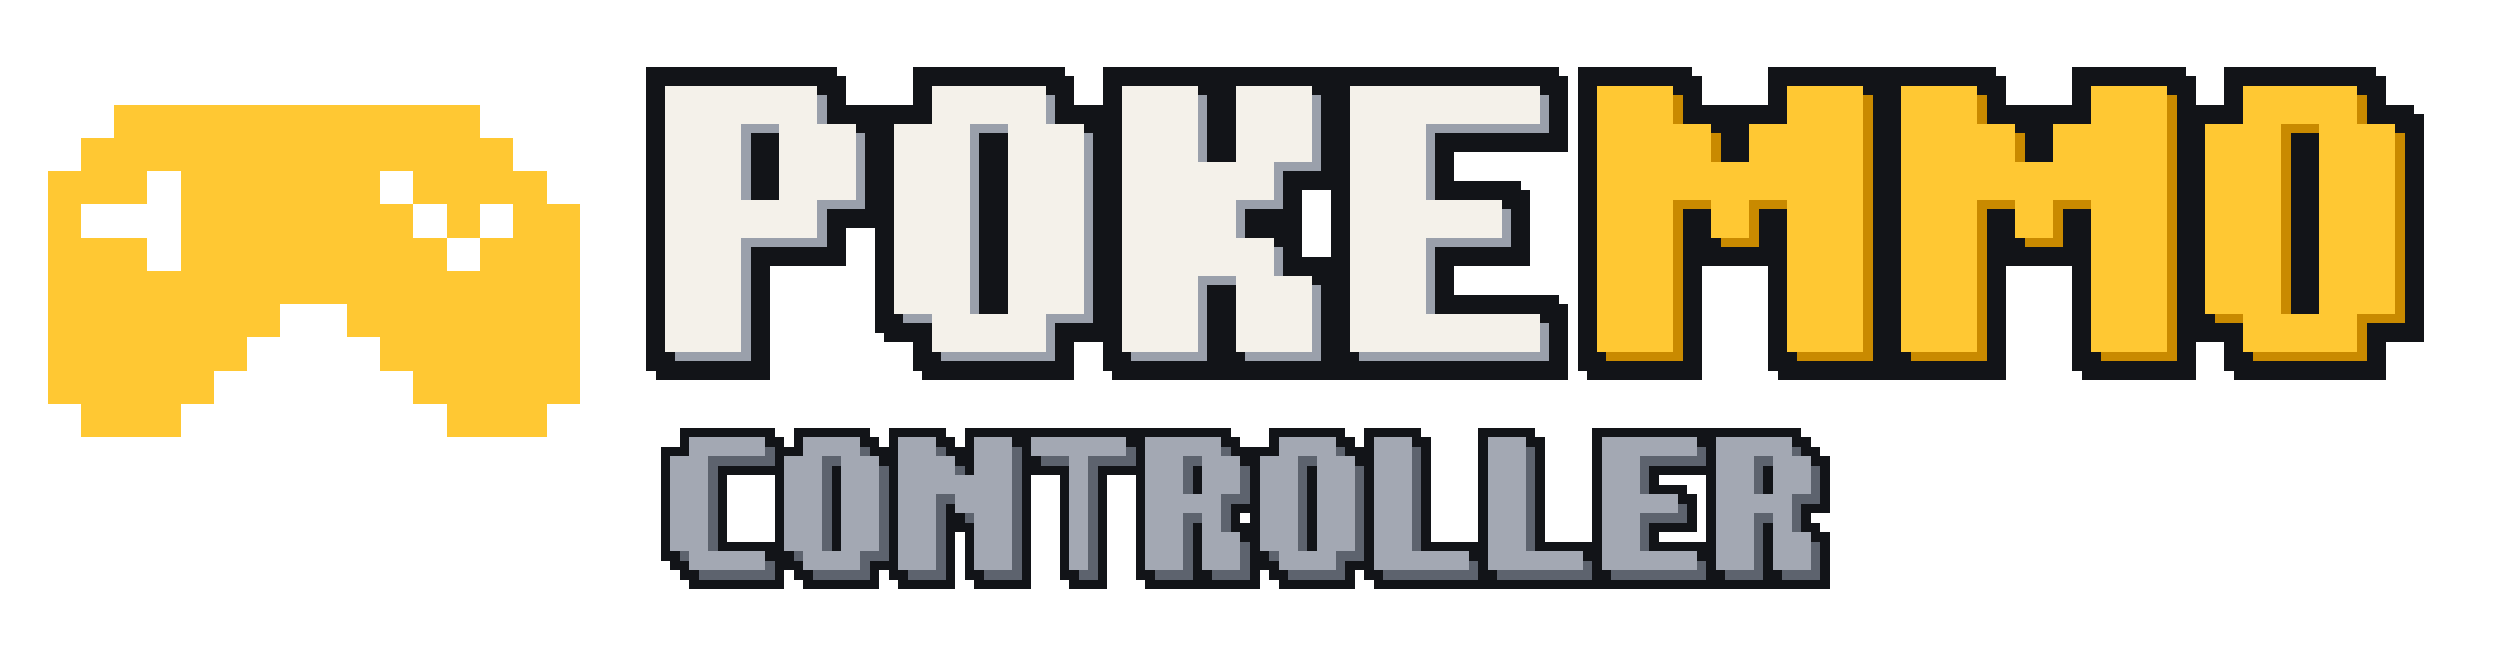
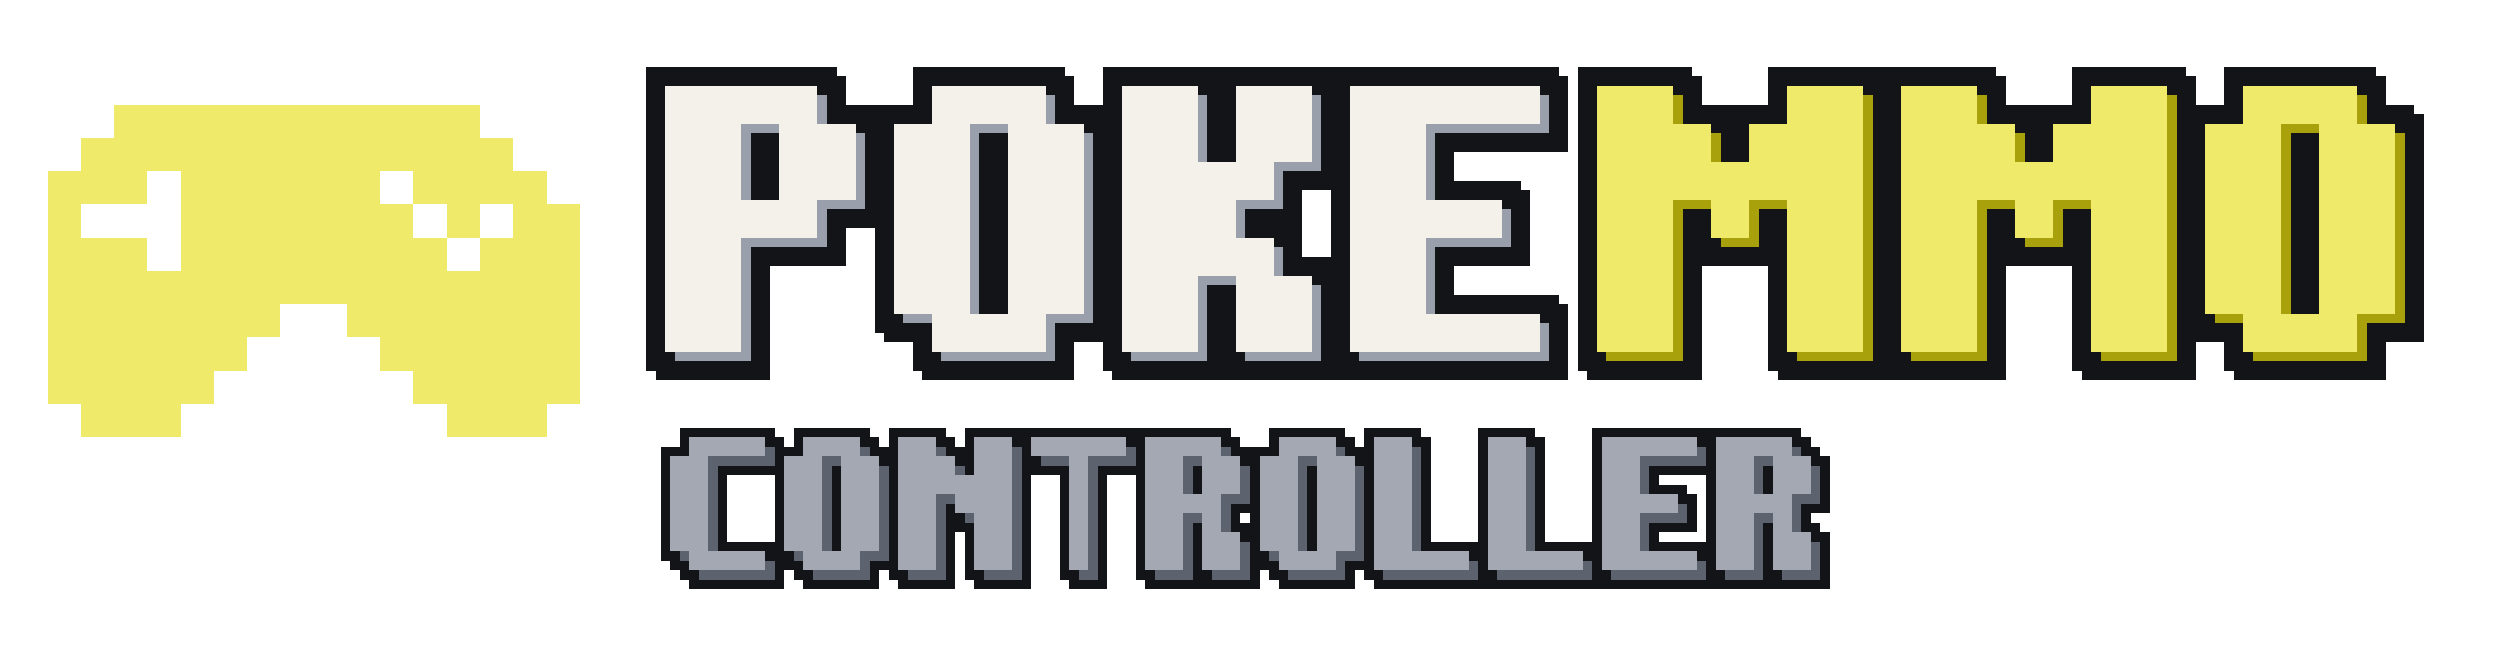
<svg xmlns="http://www.w3.org/2000/svg" viewBox="0 0 526 136" shape-rendering="crispEdges">
-   <path d="M24 22h7v7h-7zM31 22h7v7h-7zM38 22h7v7h-7zM45 22h7v7h-7zM52 22h7v7h-7zM59 22h7v7h-7zM66 22h7v7h-7zM73 22h7v7h-7zM80 22h7v7h-7zM87 22h7v7h-7zM94 22h7v7h-7zM17 29h7v7h-7zM24 29h7v7h-7zM31 29h7v7h-7zM38 29h7v7h-7zM45 29h7v7h-7zM52 29h7v7h-7zM59 29h7v7h-7zM66 29h7v7h-7zM73 29h7v7h-7zM80 29h7v7h-7zM87 29h7v7h-7zM94 29h7v7h-7zM101 29h7v7h-7zM10 36h7v7h-7zM17 36h7v7h-7zM24 36h7v7h-7zM38 36h7v7h-7zM45 36h7v7h-7zM52 36h7v7h-7zM59 36h7v7h-7zM66 36h7v7h-7zM73 36h7v7h-7zM87 36h7v7h-7zM94 36h7v7h-7zM101 36h7v7h-7zM108 36h7v7h-7zM10 43h7v7h-7zM38 43h7v7h-7zM45 43h7v7h-7zM52 43h7v7h-7zM59 43h7v7h-7zM66 43h7v7h-7zM73 43h7v7h-7zM80 43h7v7h-7zM94 43h7v7h-7zM108 43h7v7h-7zM115 43h7v7h-7zM10 50h7v7h-7zM17 50h7v7h-7zM24 50h7v7h-7zM38 50h7v7h-7zM45 50h7v7h-7zM52 50h7v7h-7zM59 50h7v7h-7zM66 50h7v7h-7zM73 50h7v7h-7zM80 50h7v7h-7zM87 50h7v7h-7zM101 50h7v7h-7zM108 50h7v7h-7zM115 50h7v7h-7zM10 57h7v7h-7zM17 57h7v7h-7zM24 57h7v7h-7zM31 57h7v7h-7zM38 57h7v7h-7zM45 57h7v7h-7zM52 57h7v7h-7zM59 57h7v7h-7zM66 57h7v7h-7zM73 57h7v7h-7zM80 57h7v7h-7zM87 57h7v7h-7zM94 57h7v7h-7zM101 57h7v7h-7zM108 57h7v7h-7zM115 57h7v7h-7zM10 64h7v7h-7zM17 64h7v7h-7zM24 64h7v7h-7zM31 64h7v7h-7zM38 64h7v7h-7zM45 64h7v7h-7zM52 64h7v7h-7zM73 64h7v7h-7zM80 64h7v7h-7zM87 64h7v7h-7zM94 64h7v7h-7zM101 64h7v7h-7zM108 64h7v7h-7zM115 64h7v7h-7zM10 71h7v7h-7zM17 71h7v7h-7zM24 71h7v7h-7zM31 71h7v7h-7zM38 71h7v7h-7zM45 71h7v7h-7zM80 71h7v7h-7zM87 71h7v7h-7zM94 71h7v7h-7zM101 71h7v7h-7zM108 71h7v7h-7zM115 71h7v7h-7zM10 78h7v7h-7zM17 78h7v7h-7zM24 78h7v7h-7zM31 78h7v7h-7zM38 78h7v7h-7zM87 78h7v7h-7zM94 78h7v7h-7zM101 78h7v7h-7zM108 78h7v7h-7zM115 78h7v7h-7zM17 85h7v7h-7zM24 85h7v7h-7zM31 85h7v7h-7zM94 85h7v7h-7zM101 85h7v7h-7zM108 85h7v7h-7z" fill="#ffc833" />
+   <path d="M24 22h7v7h-7zM31 22h7v7h-7zM38 22h7v7h-7zM45 22h7v7h-7zM52 22h7v7h-7zM59 22h7v7h-7zM66 22h7v7h-7zM73 22h7v7h-7zM80 22h7v7h-7zM87 22h7v7h-7zM94 22h7v7h-7zM17 29h7v7h-7zM24 29h7v7h-7zM31 29h7v7h-7zM38 29h7v7h-7zM45 29h7v7h-7zM52 29h7v7h-7zM59 29h7v7h-7zM66 29h7v7h-7zM73 29h7v7h-7zM80 29h7v7h-7zM87 29h7v7h-7zM94 29h7v7h-7zM101 29h7v7h-7zM10 36h7v7h-7zM17 36h7v7h-7zM24 36h7v7h-7zM38 36h7v7h-7zM45 36h7v7h-7zM52 36h7v7h-7zM59 36h7v7h-7zM66 36h7v7h-7zM73 36h7v7h-7zM87 36h7v7h-7zM94 36h7v7h-7zM101 36h7v7h-7zM108 36h7v7h-7zM10 43h7v7h-7zM38 43h7v7h-7zM45 43h7v7h-7zM52 43h7v7h-7zM59 43h7v7h-7zM66 43h7v7h-7zM73 43h7v7h-7zM80 43h7v7h-7zM94 43h7v7h-7zM108 43h7v7h-7zM115 43h7v7h-7zM10 50h7v7h-7zM17 50h7v7h-7zM24 50h7v7h-7zM38 50h7v7h-7zM45 50h7v7h-7zM52 50h7v7h-7zM59 50h7v7h-7zM66 50h7v7h-7zM73 50h7v7h-7zM80 50h7v7h-7zM87 50h7v7h-7zM101 50h7v7h-7zM108 50h7v7h-7zM115 50h7v7h-7zM10 57h7v7h-7zM17 57h7v7h-7zM24 57h7v7h-7zM31 57h7v7h-7zM38 57h7v7h-7zM45 57h7v7h-7zM52 57h7v7h-7zM59 57h7v7h-7zM66 57h7v7h-7zM73 57h7v7h-7zM80 57h7v7h-7zM87 57h7v7h-7zM94 57h7v7h-7zM101 57h7v7h-7zM108 57h7v7h-7zM115 57h7v7h-7zM10 64h7v7h-7zM17 64h7v7h-7zM24 64h7v7h-7zM31 64h7v7h-7zM38 64h7v7h-7zM45 64h7v7h-7zM52 64h7v7h-7zM73 64h7v7h-7zM80 64h7v7h-7zM87 64h7v7h-7zM94 64h7v7h-7zM101 64h7v7h-7zM108 64h7v7h-7zM115 64h7v7h-7zM10 71h7v7h-7zM17 71h7v7h-7zM24 71h7v7h-7zM31 71h7v7h-7zM38 71h7v7h-7zM45 71h7v7h-7zM80 71h7v7h-7zM87 71h7v7h-7zM94 71h7v7h-7zM101 71h7v7h-7zM108 71h7v7h-7zM115 71h7v7h-7zM10 78h7v7h-7zM17 78h7v7h-7zM24 78h7v7h-7zM31 78h7v7h-7zM38 78h7v7h-7zM87 78h7v7h-7zM94 78h7v7h-7zM101 78h7v7h-7zM108 78h7v7h-7zM115 78h7v7h-7zM17 85h7v7h-7zM24 85h7v7h-7zM31 85h7v7h-7zM94 85h7v7h-7zM101 85h7v7h-7zM108 85h7v7h-7z" fill="#f0ea6b" />
  <path d="M140 18h8v8h-8zM148 18h8v8h-8zM156 18h8v8h-8zM164 18h8v8h-8zM140 26h8v8h-8zM148 26h8v8h-8zM164 26h8v8h-8zM172 26h8v8h-8zM140 34h8v8h-8zM148 34h8v8h-8zM164 34h8v8h-8zM172 34h8v8h-8zM140 42h8v8h-8zM148 42h8v8h-8zM156 42h8v8h-8zM164 42h8v8h-8zM140 50h8v8h-8zM148 50h8v8h-8zM140 58h8v8h-8zM148 58h8v8h-8zM140 66h8v8h-8zM148 66h8v8h-8zM196 18h8v8h-8zM204 18h8v8h-8zM212 18h8v8h-8zM188 26h8v8h-8zM196 26h8v8h-8zM212 26h8v8h-8zM220 26h8v8h-8zM188 34h8v8h-8zM196 34h8v8h-8zM212 34h8v8h-8zM220 34h8v8h-8zM188 42h8v8h-8zM196 42h8v8h-8zM212 42h8v8h-8zM220 42h8v8h-8zM188 50h8v8h-8zM196 50h8v8h-8zM212 50h8v8h-8zM220 50h8v8h-8zM188 58h8v8h-8zM196 58h8v8h-8zM212 58h8v8h-8zM220 58h8v8h-8zM196 66h8v8h-8zM204 66h8v8h-8zM212 66h8v8h-8zM236 18h8v8h-8zM244 18h8v8h-8zM260 18h8v8h-8zM268 18h8v8h-8zM236 26h8v8h-8zM244 26h8v8h-8zM260 26h8v8h-8zM268 26h8v8h-8zM236 34h8v8h-8zM244 34h8v8h-8zM252 34h8v8h-8zM260 34h8v8h-8zM236 42h8v8h-8zM244 42h8v8h-8zM252 42h8v8h-8zM236 50h8v8h-8zM244 50h8v8h-8zM252 50h8v8h-8zM260 50h8v8h-8zM236 58h8v8h-8zM244 58h8v8h-8zM260 58h8v8h-8zM268 58h8v8h-8zM236 66h8v8h-8zM244 66h8v8h-8zM260 66h8v8h-8zM268 66h8v8h-8zM284 18h8v8h-8zM292 18h8v8h-8zM300 18h8v8h-8zM308 18h8v8h-8zM316 18h8v8h-8zM284 26h8v8h-8zM292 26h8v8h-8zM284 34h8v8h-8zM292 34h8v8h-8zM284 42h8v8h-8zM292 42h8v8h-8zM300 42h8v8h-8zM308 42h8v8h-8zM284 50h8v8h-8zM292 50h8v8h-8zM284 58h8v8h-8zM292 58h8v8h-8zM284 66h8v8h-8zM292 66h8v8h-8zM300 66h8v8h-8zM308 66h8v8h-8zM316 66h8v8h-8zM142 20h8v8h-8zM150 20h8v8h-8zM158 20h8v8h-8zM166 20h8v8h-8zM142 28h8v8h-8zM150 28h8v8h-8zM166 28h8v8h-8zM174 28h8v8h-8zM142 36h8v8h-8zM150 36h8v8h-8zM166 36h8v8h-8zM174 36h8v8h-8zM142 44h8v8h-8zM150 44h8v8h-8zM158 44h8v8h-8zM166 44h8v8h-8zM142 52h8v8h-8zM150 52h8v8h-8zM142 60h8v8h-8zM150 60h8v8h-8zM142 68h8v8h-8zM150 68h8v8h-8zM198 20h8v8h-8zM206 20h8v8h-8zM214 20h8v8h-8zM190 28h8v8h-8zM198 28h8v8h-8zM214 28h8v8h-8zM222 28h8v8h-8zM190 36h8v8h-8zM198 36h8v8h-8zM214 36h8v8h-8zM222 36h8v8h-8zM190 44h8v8h-8zM198 44h8v8h-8zM214 44h8v8h-8zM222 44h8v8h-8zM190 52h8v8h-8zM198 52h8v8h-8zM214 52h8v8h-8zM222 52h8v8h-8zM190 60h8v8h-8zM198 60h8v8h-8zM214 60h8v8h-8zM222 60h8v8h-8zM198 68h8v8h-8zM206 68h8v8h-8zM214 68h8v8h-8zM238 20h8v8h-8zM246 20h8v8h-8zM262 20h8v8h-8zM270 20h8v8h-8zM238 28h8v8h-8zM246 28h8v8h-8zM262 28h8v8h-8zM270 28h8v8h-8zM238 36h8v8h-8zM246 36h8v8h-8zM254 36h8v8h-8zM262 36h8v8h-8zM238 44h8v8h-8zM246 44h8v8h-8zM254 44h8v8h-8zM238 52h8v8h-8zM246 52h8v8h-8zM254 52h8v8h-8zM262 52h8v8h-8zM238 60h8v8h-8zM246 60h8v8h-8zM262 60h8v8h-8zM270 60h8v8h-8zM238 68h8v8h-8zM246 68h8v8h-8zM262 68h8v8h-8zM270 68h8v8h-8zM286 20h8v8h-8zM294 20h8v8h-8zM302 20h8v8h-8zM310 20h8v8h-8zM318 20h8v8h-8zM286 28h8v8h-8zM294 28h8v8h-8zM286 36h8v8h-8zM294 36h8v8h-8zM286 44h8v8h-8zM294 44h8v8h-8zM302 44h8v8h-8zM310 44h8v8h-8zM286 52h8v8h-8zM294 52h8v8h-8zM286 60h8v8h-8zM294 60h8v8h-8zM286 68h8v8h-8zM294 68h8v8h-8zM302 68h8v8h-8zM310 68h8v8h-8zM318 68h8v8h-8z" fill="#121418" stroke="#121418" stroke-width="8" stroke-linejoin="miter" />
  <path d="M142 20h8v8h-8zM150 20h8v8h-8zM158 20h8v8h-8zM166 20h8v8h-8zM142 28h8v8h-8zM150 28h8v8h-8zM166 28h8v8h-8zM174 28h8v8h-8zM142 36h8v8h-8zM150 36h8v8h-8zM166 36h8v8h-8zM174 36h8v8h-8zM142 44h8v8h-8zM150 44h8v8h-8zM158 44h8v8h-8zM166 44h8v8h-8zM142 52h8v8h-8zM150 52h8v8h-8zM142 60h8v8h-8zM150 60h8v8h-8zM142 68h8v8h-8zM150 68h8v8h-8zM198 20h8v8h-8zM206 20h8v8h-8zM214 20h8v8h-8zM190 28h8v8h-8zM198 28h8v8h-8zM214 28h8v8h-8zM222 28h8v8h-8zM190 36h8v8h-8zM198 36h8v8h-8zM214 36h8v8h-8zM222 36h8v8h-8zM190 44h8v8h-8zM198 44h8v8h-8zM214 44h8v8h-8zM222 44h8v8h-8zM190 52h8v8h-8zM198 52h8v8h-8zM214 52h8v8h-8zM222 52h8v8h-8zM190 60h8v8h-8zM198 60h8v8h-8zM214 60h8v8h-8zM222 60h8v8h-8zM198 68h8v8h-8zM206 68h8v8h-8zM214 68h8v8h-8zM238 20h8v8h-8zM246 20h8v8h-8zM262 20h8v8h-8zM270 20h8v8h-8zM238 28h8v8h-8zM246 28h8v8h-8zM262 28h8v8h-8zM270 28h8v8h-8zM238 36h8v8h-8zM246 36h8v8h-8zM254 36h8v8h-8zM262 36h8v8h-8zM238 44h8v8h-8zM246 44h8v8h-8zM254 44h8v8h-8zM238 52h8v8h-8zM246 52h8v8h-8zM254 52h8v8h-8zM262 52h8v8h-8zM238 60h8v8h-8zM246 60h8v8h-8zM262 60h8v8h-8zM270 60h8v8h-8zM238 68h8v8h-8zM246 68h8v8h-8zM262 68h8v8h-8zM270 68h8v8h-8zM286 20h8v8h-8zM294 20h8v8h-8zM302 20h8v8h-8zM310 20h8v8h-8zM318 20h8v8h-8zM286 28h8v8h-8zM294 28h8v8h-8zM286 36h8v8h-8zM294 36h8v8h-8zM286 44h8v8h-8zM294 44h8v8h-8zM302 44h8v8h-8zM310 44h8v8h-8zM286 52h8v8h-8zM294 52h8v8h-8zM286 60h8v8h-8zM294 60h8v8h-8zM286 68h8v8h-8zM294 68h8v8h-8zM302 68h8v8h-8zM310 68h8v8h-8zM318 68h8v8h-8z" fill="#9aa0ab" />
  <path d="M140 18h8v8h-8zM148 18h8v8h-8zM156 18h8v8h-8zM164 18h8v8h-8zM140 26h8v8h-8zM148 26h8v8h-8zM164 26h8v8h-8zM172 26h8v8h-8zM140 34h8v8h-8zM148 34h8v8h-8zM164 34h8v8h-8zM172 34h8v8h-8zM140 42h8v8h-8zM148 42h8v8h-8zM156 42h8v8h-8zM164 42h8v8h-8zM140 50h8v8h-8zM148 50h8v8h-8zM140 58h8v8h-8zM148 58h8v8h-8zM140 66h8v8h-8zM148 66h8v8h-8zM196 18h8v8h-8zM204 18h8v8h-8zM212 18h8v8h-8zM188 26h8v8h-8zM196 26h8v8h-8zM212 26h8v8h-8zM220 26h8v8h-8zM188 34h8v8h-8zM196 34h8v8h-8zM212 34h8v8h-8zM220 34h8v8h-8zM188 42h8v8h-8zM196 42h8v8h-8zM212 42h8v8h-8zM220 42h8v8h-8zM188 50h8v8h-8zM196 50h8v8h-8zM212 50h8v8h-8zM220 50h8v8h-8zM188 58h8v8h-8zM196 58h8v8h-8zM212 58h8v8h-8zM220 58h8v8h-8zM196 66h8v8h-8zM204 66h8v8h-8zM212 66h8v8h-8zM236 18h8v8h-8zM244 18h8v8h-8zM260 18h8v8h-8zM268 18h8v8h-8zM236 26h8v8h-8zM244 26h8v8h-8zM260 26h8v8h-8zM268 26h8v8h-8zM236 34h8v8h-8zM244 34h8v8h-8zM252 34h8v8h-8zM260 34h8v8h-8zM236 42h8v8h-8zM244 42h8v8h-8zM252 42h8v8h-8zM236 50h8v8h-8zM244 50h8v8h-8zM252 50h8v8h-8zM260 50h8v8h-8zM236 58h8v8h-8zM244 58h8v8h-8zM260 58h8v8h-8zM268 58h8v8h-8zM236 66h8v8h-8zM244 66h8v8h-8zM260 66h8v8h-8zM268 66h8v8h-8zM284 18h8v8h-8zM292 18h8v8h-8zM300 18h8v8h-8zM308 18h8v8h-8zM316 18h8v8h-8zM284 26h8v8h-8zM292 26h8v8h-8zM284 34h8v8h-8zM292 34h8v8h-8zM284 42h8v8h-8zM292 42h8v8h-8zM300 42h8v8h-8zM308 42h8v8h-8zM284 50h8v8h-8zM292 50h8v8h-8zM284 58h8v8h-8zM292 58h8v8h-8zM284 66h8v8h-8zM292 66h8v8h-8zM300 66h8v8h-8zM308 66h8v8h-8zM316 66h8v8h-8z" fill="#f4f1ea" />
  <path d="M336 18h8v8h-8zM344 18h8v8h-8zM376 18h8v8h-8zM384 18h8v8h-8zM336 26h8v8h-8zM344 26h8v8h-8zM352 26h8v8h-8zM368 26h8v8h-8zM376 26h8v8h-8zM384 26h8v8h-8zM336 34h8v8h-8zM344 34h8v8h-8zM352 34h8v8h-8zM360 34h8v8h-8zM368 34h8v8h-8zM376 34h8v8h-8zM384 34h8v8h-8zM336 42h8v8h-8zM344 42h8v8h-8zM360 42h8v8h-8zM376 42h8v8h-8zM384 42h8v8h-8zM336 50h8v8h-8zM344 50h8v8h-8zM376 50h8v8h-8zM384 50h8v8h-8zM336 58h8v8h-8zM344 58h8v8h-8zM376 58h8v8h-8zM384 58h8v8h-8zM336 66h8v8h-8zM344 66h8v8h-8zM376 66h8v8h-8zM384 66h8v8h-8zM400 18h8v8h-8zM408 18h8v8h-8zM440 18h8v8h-8zM448 18h8v8h-8zM400 26h8v8h-8zM408 26h8v8h-8zM416 26h8v8h-8zM432 26h8v8h-8zM440 26h8v8h-8zM448 26h8v8h-8zM400 34h8v8h-8zM408 34h8v8h-8zM416 34h8v8h-8zM424 34h8v8h-8zM432 34h8v8h-8zM440 34h8v8h-8zM448 34h8v8h-8zM400 42h8v8h-8zM408 42h8v8h-8zM424 42h8v8h-8zM440 42h8v8h-8zM448 42h8v8h-8zM400 50h8v8h-8zM408 50h8v8h-8zM440 50h8v8h-8zM448 50h8v8h-8zM400 58h8v8h-8zM408 58h8v8h-8zM440 58h8v8h-8zM448 58h8v8h-8zM400 66h8v8h-8zM408 66h8v8h-8zM440 66h8v8h-8zM448 66h8v8h-8zM472 18h8v8h-8zM480 18h8v8h-8zM488 18h8v8h-8zM464 26h8v8h-8zM472 26h8v8h-8zM488 26h8v8h-8zM496 26h8v8h-8zM464 34h8v8h-8zM472 34h8v8h-8zM488 34h8v8h-8zM496 34h8v8h-8zM464 42h8v8h-8zM472 42h8v8h-8zM488 42h8v8h-8zM496 42h8v8h-8zM464 50h8v8h-8zM472 50h8v8h-8zM488 50h8v8h-8zM496 50h8v8h-8zM464 58h8v8h-8zM472 58h8v8h-8zM488 58h8v8h-8zM496 58h8v8h-8zM472 66h8v8h-8zM480 66h8v8h-8zM488 66h8v8h-8zM338 20h8v8h-8zM346 20h8v8h-8zM378 20h8v8h-8zM386 20h8v8h-8zM338 28h8v8h-8zM346 28h8v8h-8zM354 28h8v8h-8zM370 28h8v8h-8zM378 28h8v8h-8zM386 28h8v8h-8zM338 36h8v8h-8zM346 36h8v8h-8zM354 36h8v8h-8zM362 36h8v8h-8zM370 36h8v8h-8zM378 36h8v8h-8zM386 36h8v8h-8zM338 44h8v8h-8zM346 44h8v8h-8zM362 44h8v8h-8zM378 44h8v8h-8zM386 44h8v8h-8zM338 52h8v8h-8zM346 52h8v8h-8zM378 52h8v8h-8zM386 52h8v8h-8zM338 60h8v8h-8zM346 60h8v8h-8zM378 60h8v8h-8zM386 60h8v8h-8zM338 68h8v8h-8zM346 68h8v8h-8zM378 68h8v8h-8zM386 68h8v8h-8zM402 20h8v8h-8zM410 20h8v8h-8zM442 20h8v8h-8zM450 20h8v8h-8zM402 28h8v8h-8zM410 28h8v8h-8zM418 28h8v8h-8zM434 28h8v8h-8zM442 28h8v8h-8zM450 28h8v8h-8zM402 36h8v8h-8zM410 36h8v8h-8zM418 36h8v8h-8zM426 36h8v8h-8zM434 36h8v8h-8zM442 36h8v8h-8zM450 36h8v8h-8zM402 44h8v8h-8zM410 44h8v8h-8zM426 44h8v8h-8zM442 44h8v8h-8zM450 44h8v8h-8zM402 52h8v8h-8zM410 52h8v8h-8zM442 52h8v8h-8zM450 52h8v8h-8zM402 60h8v8h-8zM410 60h8v8h-8zM442 60h8v8h-8zM450 60h8v8h-8zM402 68h8v8h-8zM410 68h8v8h-8zM442 68h8v8h-8zM450 68h8v8h-8zM474 20h8v8h-8zM482 20h8v8h-8zM490 20h8v8h-8zM466 28h8v8h-8zM474 28h8v8h-8zM490 28h8v8h-8zM498 28h8v8h-8zM466 36h8v8h-8zM474 36h8v8h-8zM490 36h8v8h-8zM498 36h8v8h-8zM466 44h8v8h-8zM474 44h8v8h-8zM490 44h8v8h-8zM498 44h8v8h-8zM466 52h8v8h-8zM474 52h8v8h-8zM490 52h8v8h-8zM498 52h8v8h-8zM466 60h8v8h-8zM474 60h8v8h-8zM490 60h8v8h-8zM498 60h8v8h-8zM474 68h8v8h-8zM482 68h8v8h-8zM490 68h8v8h-8z" fill="#121418" stroke="#121418" stroke-width="8" stroke-linejoin="miter" />
-   <path d="M338 20h8v8h-8zM346 20h8v8h-8zM378 20h8v8h-8zM386 20h8v8h-8zM338 28h8v8h-8zM346 28h8v8h-8zM354 28h8v8h-8zM370 28h8v8h-8zM378 28h8v8h-8zM386 28h8v8h-8zM338 36h8v8h-8zM346 36h8v8h-8zM354 36h8v8h-8zM362 36h8v8h-8zM370 36h8v8h-8zM378 36h8v8h-8zM386 36h8v8h-8zM338 44h8v8h-8zM346 44h8v8h-8zM362 44h8v8h-8zM378 44h8v8h-8zM386 44h8v8h-8zM338 52h8v8h-8zM346 52h8v8h-8zM378 52h8v8h-8zM386 52h8v8h-8zM338 60h8v8h-8zM346 60h8v8h-8zM378 60h8v8h-8zM386 60h8v8h-8zM338 68h8v8h-8zM346 68h8v8h-8zM378 68h8v8h-8zM386 68h8v8h-8zM402 20h8v8h-8zM410 20h8v8h-8zM442 20h8v8h-8zM450 20h8v8h-8zM402 28h8v8h-8zM410 28h8v8h-8zM418 28h8v8h-8zM434 28h8v8h-8zM442 28h8v8h-8zM450 28h8v8h-8zM402 36h8v8h-8zM410 36h8v8h-8zM418 36h8v8h-8zM426 36h8v8h-8zM434 36h8v8h-8zM442 36h8v8h-8zM450 36h8v8h-8zM402 44h8v8h-8zM410 44h8v8h-8zM426 44h8v8h-8zM442 44h8v8h-8zM450 44h8v8h-8zM402 52h8v8h-8zM410 52h8v8h-8zM442 52h8v8h-8zM450 52h8v8h-8zM402 60h8v8h-8zM410 60h8v8h-8zM442 60h8v8h-8zM450 60h8v8h-8zM402 68h8v8h-8zM410 68h8v8h-8zM442 68h8v8h-8zM450 68h8v8h-8zM474 20h8v8h-8zM482 20h8v8h-8zM490 20h8v8h-8zM466 28h8v8h-8zM474 28h8v8h-8zM490 28h8v8h-8zM498 28h8v8h-8zM466 36h8v8h-8zM474 36h8v8h-8zM490 36h8v8h-8zM498 36h8v8h-8zM466 44h8v8h-8zM474 44h8v8h-8zM490 44h8v8h-8zM498 44h8v8h-8zM466 52h8v8h-8zM474 52h8v8h-8zM490 52h8v8h-8zM498 52h8v8h-8zM466 60h8v8h-8zM474 60h8v8h-8zM490 60h8v8h-8zM498 60h8v8h-8zM474 68h8v8h-8zM482 68h8v8h-8zM490 68h8v8h-8z" fill="#c98a00" />
-   <path d="M336 18h8v8h-8zM344 18h8v8h-8zM376 18h8v8h-8zM384 18h8v8h-8zM336 26h8v8h-8zM344 26h8v8h-8zM352 26h8v8h-8zM368 26h8v8h-8zM376 26h8v8h-8zM384 26h8v8h-8zM336 34h8v8h-8zM344 34h8v8h-8zM352 34h8v8h-8zM360 34h8v8h-8zM368 34h8v8h-8zM376 34h8v8h-8zM384 34h8v8h-8zM336 42h8v8h-8zM344 42h8v8h-8zM360 42h8v8h-8zM376 42h8v8h-8zM384 42h8v8h-8zM336 50h8v8h-8zM344 50h8v8h-8zM376 50h8v8h-8zM384 50h8v8h-8zM336 58h8v8h-8zM344 58h8v8h-8zM376 58h8v8h-8zM384 58h8v8h-8zM336 66h8v8h-8zM344 66h8v8h-8zM376 66h8v8h-8zM384 66h8v8h-8zM400 18h8v8h-8zM408 18h8v8h-8zM440 18h8v8h-8zM448 18h8v8h-8zM400 26h8v8h-8zM408 26h8v8h-8zM416 26h8v8h-8zM432 26h8v8h-8zM440 26h8v8h-8zM448 26h8v8h-8zM400 34h8v8h-8zM408 34h8v8h-8zM416 34h8v8h-8zM424 34h8v8h-8zM432 34h8v8h-8zM440 34h8v8h-8zM448 34h8v8h-8zM400 42h8v8h-8zM408 42h8v8h-8zM424 42h8v8h-8zM440 42h8v8h-8zM448 42h8v8h-8zM400 50h8v8h-8zM408 50h8v8h-8zM440 50h8v8h-8zM448 50h8v8h-8zM400 58h8v8h-8zM408 58h8v8h-8zM440 58h8v8h-8zM448 58h8v8h-8zM400 66h8v8h-8zM408 66h8v8h-8zM440 66h8v8h-8zM448 66h8v8h-8zM472 18h8v8h-8zM480 18h8v8h-8zM488 18h8v8h-8zM464 26h8v8h-8zM472 26h8v8h-8zM488 26h8v8h-8zM496 26h8v8h-8zM464 34h8v8h-8zM472 34h8v8h-8zM488 34h8v8h-8zM496 34h8v8h-8zM464 42h8v8h-8zM472 42h8v8h-8zM488 42h8v8h-8zM496 42h8v8h-8zM464 50h8v8h-8zM472 50h8v8h-8zM488 50h8v8h-8zM496 50h8v8h-8zM464 58h8v8h-8zM472 58h8v8h-8zM488 58h8v8h-8zM496 58h8v8h-8zM472 66h8v8h-8zM480 66h8v8h-8zM488 66h8v8h-8z" fill="#ffc833" />
+   <path d="M338 20h8v8h-8zM346 20h8v8h-8zM378 20h8v8h-8zM386 20h8v8h-8zM338 28h8v8h-8zM346 28h8v8h-8zM354 28h8v8h-8zM370 28h8v8h-8zM378 28h8v8h-8zM386 28h8v8h-8zM338 36h8v8h-8zM346 36h8v8h-8zM354 36h8v8h-8zM362 36h8v8h-8zM370 36h8v8h-8zM378 36h8v8h-8zM386 36h8v8h-8zM338 44h8v8h-8zM346 44h8v8h-8zM362 44h8v8h-8zM378 44h8v8h-8zM386 44h8v8h-8zM338 52h8v8h-8zM346 52h8v8h-8zM378 52h8v8h-8zM386 52h8v8h-8zM338 60h8v8h-8zM346 60h8v8h-8zM378 60h8v8h-8zM386 60h8v8h-8zM338 68h8v8h-8zM346 68h8v8h-8zM378 68h8v8h-8zM386 68h8v8h-8zM402 20h8v8h-8zM410 20h8v8h-8zM442 20h8v8h-8zM450 20h8v8h-8zM402 28h8v8h-8zM410 28h8v8h-8zM418 28h8v8h-8zM434 28h8v8h-8zM442 28h8v8h-8zM450 28h8v8h-8zM402 36h8v8h-8zM410 36h8v8h-8zM418 36h8v8h-8zM426 36h8v8h-8zM434 36h8v8h-8zM442 36h8v8h-8zM450 36h8v8h-8zM402 44h8v8h-8zM410 44h8v8h-8zM426 44h8v8h-8zM442 44h8v8h-8zM450 44h8v8h-8zM402 52h8v8h-8zM410 52h8v8h-8zM442 52h8v8h-8zM450 52h8v8h-8zM402 60h8v8h-8zM410 60h8v8h-8zM442 60h8v8h-8zM450 60h8v8h-8zM402 68h8v8h-8zM410 68h8v8h-8zM442 68h8v8h-8zM450 68h8v8h-8zM474 20h8v8h-8zM482 20h8v8h-8zM490 20h8v8h-8zM466 28h8v8h-8zM474 28h8v8h-8zM490 28h8v8h-8zM498 28h8v8h-8zM466 36h8v8h-8zM474 36h8v8h-8zM490 36h8v8h-8zM498 36h8v8h-8zM466 44h8v8h-8zM474 44h8v8h-8zM490 44h8v8h-8zM498 44h8v8h-8zM466 52h8v8h-8zM474 52h8v8h-8zM490 52h8v8h-8zM498 52h8v8h-8zM466 60h8v8h-8zM474 60h8v8h-8zM490 60h8v8h-8zM498 60h8v8h-8zM474 68h8v8h-8zM482 68h8v8h-8zM490 68h8v8h-8z" fill="#a8a10b" />
+   <path d="M336 18h8v8h-8zM344 18h8v8h-8zM376 18h8v8h-8zM384 18h8v8h-8zM336 26h8v8h-8zM344 26h8v8h-8zM352 26h8v8h-8zM368 26h8v8h-8zM376 26h8v8h-8zM384 26h8v8h-8zM336 34h8v8h-8zM344 34h8v8h-8zM352 34h8v8h-8zM360 34h8v8h-8zM368 34h8v8h-8zM376 34h8v8h-8zM384 34h8v8h-8zM336 42h8v8h-8zM344 42h8v8h-8zM360 42h8v8h-8zM376 42h8v8h-8zM384 42h8v8h-8zM336 50h8v8h-8zM344 50h8v8h-8zM376 50h8v8h-8zM384 50h8v8h-8zM336 58h8v8h-8zM344 58h8v8h-8zM376 58h8v8h-8zM384 58h8v8h-8zM336 66h8v8h-8zM344 66h8v8h-8zM376 66h8v8h-8zM384 66h8v8h-8zM400 18h8v8h-8zM408 18h8v8h-8zM440 18h8v8h-8zM448 18h8v8h-8zM400 26h8v8h-8zM408 26h8v8h-8zM416 26h8v8h-8zM432 26h8v8h-8zM440 26h8v8h-8zM448 26h8v8h-8zM400 34h8v8h-8zM408 34h8v8h-8zM416 34h8v8h-8zM424 34h8v8h-8zM432 34h8v8h-8zM440 34h8v8h-8zM448 34h8v8h-8zM400 42h8v8h-8zM408 42h8v8h-8zM424 42h8v8h-8zM440 42h8v8h-8zM448 42h8v8h-8zM400 50h8v8h-8zM408 50h8v8h-8zM440 50h8v8h-8zM448 50h8v8h-8zM400 58h8v8h-8zM408 58h8v8h-8zM440 58h8v8h-8zM448 58h8v8h-8zM400 66h8v8h-8zM408 66h8v8h-8zM440 66h8v8h-8zM448 66h8v8h-8zM472 18h8v8h-8zM480 18h8v8h-8zM488 18h8v8h-8zM464 26h8v8h-8zM472 26h8v8h-8zM488 26h8v8h-8zM496 26h8v8h-8zM464 34h8v8h-8zM472 34h8v8h-8zM488 34h8v8h-8zM496 34h8v8h-8zM464 42h8v8h-8zM472 42h8v8h-8zM488 42h8v8h-8zM496 42h8v8h-8zM464 50h8v8h-8zM472 50h8v8h-8zM488 50h8v8h-8zM496 50h8v8h-8zM464 58h8v8h-8zM472 58h8v8h-8zM488 58h8v8h-8zM496 58h8v8h-8zM472 66h8v8h-8zM480 66h8v8h-8zM488 66h8v8h-8z" fill="#f0ea6b" />
  <path d="M145 92h4v4h-4zM149 92h4v4h-4zM153 92h4v4h-4zM157 92h4v4h-4zM141 96h4v4h-4zM145 96h4v4h-4zM141 100h4v4h-4zM145 100h4v4h-4zM141 104h4v4h-4zM145 104h4v4h-4zM141 108h4v4h-4zM145 108h4v4h-4zM141 112h4v4h-4zM145 112h4v4h-4zM145 116h4v4h-4zM149 116h4v4h-4zM153 116h4v4h-4zM157 116h4v4h-4zM169 92h4v4h-4zM173 92h4v4h-4zM177 92h4v4h-4zM165 96h4v4h-4zM169 96h4v4h-4zM177 96h4v4h-4zM181 96h4v4h-4zM165 100h4v4h-4zM169 100h4v4h-4zM177 100h4v4h-4zM181 100h4v4h-4zM165 104h4v4h-4zM169 104h4v4h-4zM177 104h4v4h-4zM181 104h4v4h-4zM165 108h4v4h-4zM169 108h4v4h-4zM177 108h4v4h-4zM181 108h4v4h-4zM165 112h4v4h-4zM169 112h4v4h-4zM177 112h4v4h-4zM181 112h4v4h-4zM169 116h4v4h-4zM173 116h4v4h-4zM177 116h4v4h-4zM189 92h4v4h-4zM193 92h4v4h-4zM205 92h4v4h-4zM209 92h4v4h-4zM189 96h4v4h-4zM193 96h4v4h-4zM197 96h4v4h-4zM205 96h4v4h-4zM209 96h4v4h-4zM189 100h4v4h-4zM193 100h4v4h-4zM197 100h4v4h-4zM201 100h4v4h-4zM205 100h4v4h-4zM209 100h4v4h-4zM189 104h4v4h-4zM193 104h4v4h-4zM201 104h4v4h-4zM205 104h4v4h-4zM209 104h4v4h-4zM189 108h4v4h-4zM193 108h4v4h-4zM205 108h4v4h-4zM209 108h4v4h-4zM189 112h4v4h-4zM193 112h4v4h-4zM205 112h4v4h-4zM209 112h4v4h-4zM189 116h4v4h-4zM193 116h4v4h-4zM205 116h4v4h-4zM209 116h4v4h-4zM217 92h4v4h-4zM221 92h4v4h-4zM225 92h4v4h-4zM229 92h4v4h-4zM233 92h4v4h-4zM225 96h4v4h-4zM225 100h4v4h-4zM225 104h4v4h-4zM225 108h4v4h-4zM225 112h4v4h-4zM225 116h4v4h-4zM241 92h4v4h-4zM245 92h4v4h-4zM249 92h4v4h-4zM253 92h4v4h-4zM241 96h4v4h-4zM245 96h4v4h-4zM253 96h4v4h-4zM257 96h4v4h-4zM241 100h4v4h-4zM245 100h4v4h-4zM253 100h4v4h-4zM257 100h4v4h-4zM241 104h4v4h-4zM245 104h4v4h-4zM249 104h4v4h-4zM253 104h4v4h-4zM241 108h4v4h-4zM245 108h4v4h-4zM253 108h4v4h-4zM241 112h4v4h-4zM245 112h4v4h-4zM253 112h4v4h-4zM257 112h4v4h-4zM241 116h4v4h-4zM245 116h4v4h-4zM253 116h4v4h-4zM257 116h4v4h-4zM269 92h4v4h-4zM273 92h4v4h-4zM277 92h4v4h-4zM265 96h4v4h-4zM269 96h4v4h-4zM277 96h4v4h-4zM281 96h4v4h-4zM265 100h4v4h-4zM269 100h4v4h-4zM277 100h4v4h-4zM281 100h4v4h-4zM265 104h4v4h-4zM269 104h4v4h-4zM277 104h4v4h-4zM281 104h4v4h-4zM265 108h4v4h-4zM269 108h4v4h-4zM277 108h4v4h-4zM281 108h4v4h-4zM265 112h4v4h-4zM269 112h4v4h-4zM277 112h4v4h-4zM281 112h4v4h-4zM269 116h4v4h-4zM273 116h4v4h-4zM277 116h4v4h-4zM289 92h4v4h-4zM293 92h4v4h-4zM289 96h4v4h-4zM293 96h4v4h-4zM289 100h4v4h-4zM293 100h4v4h-4zM289 104h4v4h-4zM293 104h4v4h-4zM289 108h4v4h-4zM293 108h4v4h-4zM289 112h4v4h-4zM293 112h4v4h-4zM289 116h4v4h-4zM293 116h4v4h-4zM297 116h4v4h-4zM301 116h4v4h-4zM305 116h4v4h-4zM313 92h4v4h-4zM317 92h4v4h-4zM313 96h4v4h-4zM317 96h4v4h-4zM313 100h4v4h-4zM317 100h4v4h-4zM313 104h4v4h-4zM317 104h4v4h-4zM313 108h4v4h-4zM317 108h4v4h-4zM313 112h4v4h-4zM317 112h4v4h-4zM313 116h4v4h-4zM317 116h4v4h-4zM321 116h4v4h-4zM325 116h4v4h-4zM329 116h4v4h-4zM337 92h4v4h-4zM341 92h4v4h-4zM345 92h4v4h-4zM349 92h4v4h-4zM353 92h4v4h-4zM337 96h4v4h-4zM341 96h4v4h-4zM337 100h4v4h-4zM341 100h4v4h-4zM337 104h4v4h-4zM341 104h4v4h-4zM345 104h4v4h-4zM349 104h4v4h-4zM337 108h4v4h-4zM341 108h4v4h-4zM337 112h4v4h-4zM341 112h4v4h-4zM337 116h4v4h-4zM341 116h4v4h-4zM345 116h4v4h-4zM349 116h4v4h-4zM353 116h4v4h-4zM361 92h4v4h-4zM365 92h4v4h-4zM369 92h4v4h-4zM373 92h4v4h-4zM361 96h4v4h-4zM365 96h4v4h-4zM373 96h4v4h-4zM377 96h4v4h-4zM361 100h4v4h-4zM365 100h4v4h-4zM373 100h4v4h-4zM377 100h4v4h-4zM361 104h4v4h-4zM365 104h4v4h-4zM369 104h4v4h-4zM373 104h4v4h-4zM361 108h4v4h-4zM365 108h4v4h-4zM373 108h4v4h-4zM361 112h4v4h-4zM365 112h4v4h-4zM373 112h4v4h-4zM377 112h4v4h-4zM361 116h4v4h-4zM365 116h4v4h-4zM373 116h4v4h-4zM377 116h4v4h-4zM147 94h4v4h-4zM151 94h4v4h-4zM155 94h4v4h-4zM159 94h4v4h-4zM143 98h4v4h-4zM147 98h4v4h-4zM143 102h4v4h-4zM147 102h4v4h-4zM143 106h4v4h-4zM147 106h4v4h-4zM143 110h4v4h-4zM147 110h4v4h-4zM143 114h4v4h-4zM147 114h4v4h-4zM147 118h4v4h-4zM151 118h4v4h-4zM155 118h4v4h-4zM159 118h4v4h-4zM171 94h4v4h-4zM175 94h4v4h-4zM179 94h4v4h-4zM167 98h4v4h-4zM171 98h4v4h-4zM179 98h4v4h-4zM183 98h4v4h-4zM167 102h4v4h-4zM171 102h4v4h-4zM179 102h4v4h-4zM183 102h4v4h-4zM167 106h4v4h-4zM171 106h4v4h-4zM179 106h4v4h-4zM183 106h4v4h-4zM167 110h4v4h-4zM171 110h4v4h-4zM179 110h4v4h-4zM183 110h4v4h-4zM167 114h4v4h-4zM171 114h4v4h-4zM179 114h4v4h-4zM183 114h4v4h-4zM171 118h4v4h-4zM175 118h4v4h-4zM179 118h4v4h-4zM191 94h4v4h-4zM195 94h4v4h-4zM207 94h4v4h-4zM211 94h4v4h-4zM191 98h4v4h-4zM195 98h4v4h-4zM199 98h4v4h-4zM207 98h4v4h-4zM211 98h4v4h-4zM191 102h4v4h-4zM195 102h4v4h-4zM199 102h4v4h-4zM203 102h4v4h-4zM207 102h4v4h-4zM211 102h4v4h-4zM191 106h4v4h-4zM195 106h4v4h-4zM203 106h4v4h-4zM207 106h4v4h-4zM211 106h4v4h-4zM191 110h4v4h-4zM195 110h4v4h-4zM207 110h4v4h-4zM211 110h4v4h-4zM191 114h4v4h-4zM195 114h4v4h-4zM207 114h4v4h-4zM211 114h4v4h-4zM191 118h4v4h-4zM195 118h4v4h-4zM207 118h4v4h-4zM211 118h4v4h-4zM219 94h4v4h-4zM223 94h4v4h-4zM227 94h4v4h-4zM231 94h4v4h-4zM235 94h4v4h-4zM227 98h4v4h-4zM227 102h4v4h-4zM227 106h4v4h-4zM227 110h4v4h-4zM227 114h4v4h-4zM227 118h4v4h-4zM243 94h4v4h-4zM247 94h4v4h-4zM251 94h4v4h-4zM255 94h4v4h-4zM243 98h4v4h-4zM247 98h4v4h-4zM255 98h4v4h-4zM259 98h4v4h-4zM243 102h4v4h-4zM247 102h4v4h-4zM255 102h4v4h-4zM259 102h4v4h-4zM243 106h4v4h-4zM247 106h4v4h-4zM251 106h4v4h-4zM255 106h4v4h-4zM243 110h4v4h-4zM247 110h4v4h-4zM255 110h4v4h-4zM243 114h4v4h-4zM247 114h4v4h-4zM255 114h4v4h-4zM259 114h4v4h-4zM243 118h4v4h-4zM247 118h4v4h-4zM255 118h4v4h-4zM259 118h4v4h-4zM271 94h4v4h-4zM275 94h4v4h-4zM279 94h4v4h-4zM267 98h4v4h-4zM271 98h4v4h-4zM279 98h4v4h-4zM283 98h4v4h-4zM267 102h4v4h-4zM271 102h4v4h-4zM279 102h4v4h-4zM283 102h4v4h-4zM267 106h4v4h-4zM271 106h4v4h-4zM279 106h4v4h-4zM283 106h4v4h-4zM267 110h4v4h-4zM271 110h4v4h-4zM279 110h4v4h-4zM283 110h4v4h-4zM267 114h4v4h-4zM271 114h4v4h-4zM279 114h4v4h-4zM283 114h4v4h-4zM271 118h4v4h-4zM275 118h4v4h-4zM279 118h4v4h-4zM291 94h4v4h-4zM295 94h4v4h-4zM291 98h4v4h-4zM295 98h4v4h-4zM291 102h4v4h-4zM295 102h4v4h-4zM291 106h4v4h-4zM295 106h4v4h-4zM291 110h4v4h-4zM295 110h4v4h-4zM291 114h4v4h-4zM295 114h4v4h-4zM291 118h4v4h-4zM295 118h4v4h-4zM299 118h4v4h-4zM303 118h4v4h-4zM307 118h4v4h-4zM315 94h4v4h-4zM319 94h4v4h-4zM315 98h4v4h-4zM319 98h4v4h-4zM315 102h4v4h-4zM319 102h4v4h-4zM315 106h4v4h-4zM319 106h4v4h-4zM315 110h4v4h-4zM319 110h4v4h-4zM315 114h4v4h-4zM319 114h4v4h-4zM315 118h4v4h-4zM319 118h4v4h-4zM323 118h4v4h-4zM327 118h4v4h-4zM331 118h4v4h-4zM339 94h4v4h-4zM343 94h4v4h-4zM347 94h4v4h-4zM351 94h4v4h-4zM355 94h4v4h-4zM339 98h4v4h-4zM343 98h4v4h-4zM339 102h4v4h-4zM343 102h4v4h-4zM339 106h4v4h-4zM343 106h4v4h-4zM347 106h4v4h-4zM351 106h4v4h-4zM339 110h4v4h-4zM343 110h4v4h-4zM339 114h4v4h-4zM343 114h4v4h-4zM339 118h4v4h-4zM343 118h4v4h-4zM347 118h4v4h-4zM351 118h4v4h-4zM355 118h4v4h-4zM363 94h4v4h-4zM367 94h4v4h-4zM371 94h4v4h-4zM375 94h4v4h-4zM363 98h4v4h-4zM367 98h4v4h-4zM375 98h4v4h-4zM379 98h4v4h-4zM363 102h4v4h-4zM367 102h4v4h-4zM375 102h4v4h-4zM379 102h4v4h-4zM363 106h4v4h-4zM367 106h4v4h-4zM371 106h4v4h-4zM375 106h4v4h-4zM363 110h4v4h-4zM367 110h4v4h-4zM375 110h4v4h-4zM363 114h4v4h-4zM367 114h4v4h-4zM375 114h4v4h-4zM379 114h4v4h-4zM363 118h4v4h-4zM367 118h4v4h-4zM375 118h4v4h-4zM379 118h4v4h-4z" fill="#121418" stroke="#121418" stroke-width="4" stroke-linejoin="miter" />
  <path d="M147 94h4v4h-4zM151 94h4v4h-4zM155 94h4v4h-4zM159 94h4v4h-4zM143 98h4v4h-4zM147 98h4v4h-4zM143 102h4v4h-4zM147 102h4v4h-4zM143 106h4v4h-4zM147 106h4v4h-4zM143 110h4v4h-4zM147 110h4v4h-4zM143 114h4v4h-4zM147 114h4v4h-4zM147 118h4v4h-4zM151 118h4v4h-4zM155 118h4v4h-4zM159 118h4v4h-4zM171 94h4v4h-4zM175 94h4v4h-4zM179 94h4v4h-4zM167 98h4v4h-4zM171 98h4v4h-4zM179 98h4v4h-4zM183 98h4v4h-4zM167 102h4v4h-4zM171 102h4v4h-4zM179 102h4v4h-4zM183 102h4v4h-4zM167 106h4v4h-4zM171 106h4v4h-4zM179 106h4v4h-4zM183 106h4v4h-4zM167 110h4v4h-4zM171 110h4v4h-4zM179 110h4v4h-4zM183 110h4v4h-4zM167 114h4v4h-4zM171 114h4v4h-4zM179 114h4v4h-4zM183 114h4v4h-4zM171 118h4v4h-4zM175 118h4v4h-4zM179 118h4v4h-4zM191 94h4v4h-4zM195 94h4v4h-4zM207 94h4v4h-4zM211 94h4v4h-4zM191 98h4v4h-4zM195 98h4v4h-4zM199 98h4v4h-4zM207 98h4v4h-4zM211 98h4v4h-4zM191 102h4v4h-4zM195 102h4v4h-4zM199 102h4v4h-4zM203 102h4v4h-4zM207 102h4v4h-4zM211 102h4v4h-4zM191 106h4v4h-4zM195 106h4v4h-4zM203 106h4v4h-4zM207 106h4v4h-4zM211 106h4v4h-4zM191 110h4v4h-4zM195 110h4v4h-4zM207 110h4v4h-4zM211 110h4v4h-4zM191 114h4v4h-4zM195 114h4v4h-4zM207 114h4v4h-4zM211 114h4v4h-4zM191 118h4v4h-4zM195 118h4v4h-4zM207 118h4v4h-4zM211 118h4v4h-4zM219 94h4v4h-4zM223 94h4v4h-4zM227 94h4v4h-4zM231 94h4v4h-4zM235 94h4v4h-4zM227 98h4v4h-4zM227 102h4v4h-4zM227 106h4v4h-4zM227 110h4v4h-4zM227 114h4v4h-4zM227 118h4v4h-4zM243 94h4v4h-4zM247 94h4v4h-4zM251 94h4v4h-4zM255 94h4v4h-4zM243 98h4v4h-4zM247 98h4v4h-4zM255 98h4v4h-4zM259 98h4v4h-4zM243 102h4v4h-4zM247 102h4v4h-4zM255 102h4v4h-4zM259 102h4v4h-4zM243 106h4v4h-4zM247 106h4v4h-4zM251 106h4v4h-4zM255 106h4v4h-4zM243 110h4v4h-4zM247 110h4v4h-4zM255 110h4v4h-4zM243 114h4v4h-4zM247 114h4v4h-4zM255 114h4v4h-4zM259 114h4v4h-4zM243 118h4v4h-4zM247 118h4v4h-4zM255 118h4v4h-4zM259 118h4v4h-4zM271 94h4v4h-4zM275 94h4v4h-4zM279 94h4v4h-4zM267 98h4v4h-4zM271 98h4v4h-4zM279 98h4v4h-4zM283 98h4v4h-4zM267 102h4v4h-4zM271 102h4v4h-4zM279 102h4v4h-4zM283 102h4v4h-4zM267 106h4v4h-4zM271 106h4v4h-4zM279 106h4v4h-4zM283 106h4v4h-4zM267 110h4v4h-4zM271 110h4v4h-4zM279 110h4v4h-4zM283 110h4v4h-4zM267 114h4v4h-4zM271 114h4v4h-4zM279 114h4v4h-4zM283 114h4v4h-4zM271 118h4v4h-4zM275 118h4v4h-4zM279 118h4v4h-4zM291 94h4v4h-4zM295 94h4v4h-4zM291 98h4v4h-4zM295 98h4v4h-4zM291 102h4v4h-4zM295 102h4v4h-4zM291 106h4v4h-4zM295 106h4v4h-4zM291 110h4v4h-4zM295 110h4v4h-4zM291 114h4v4h-4zM295 114h4v4h-4zM291 118h4v4h-4zM295 118h4v4h-4zM299 118h4v4h-4zM303 118h4v4h-4zM307 118h4v4h-4zM315 94h4v4h-4zM319 94h4v4h-4zM315 98h4v4h-4zM319 98h4v4h-4zM315 102h4v4h-4zM319 102h4v4h-4zM315 106h4v4h-4zM319 106h4v4h-4zM315 110h4v4h-4zM319 110h4v4h-4zM315 114h4v4h-4zM319 114h4v4h-4zM315 118h4v4h-4zM319 118h4v4h-4zM323 118h4v4h-4zM327 118h4v4h-4zM331 118h4v4h-4zM339 94h4v4h-4zM343 94h4v4h-4zM347 94h4v4h-4zM351 94h4v4h-4zM355 94h4v4h-4zM339 98h4v4h-4zM343 98h4v4h-4zM339 102h4v4h-4zM343 102h4v4h-4zM339 106h4v4h-4zM343 106h4v4h-4zM347 106h4v4h-4zM351 106h4v4h-4zM339 110h4v4h-4zM343 110h4v4h-4zM339 114h4v4h-4zM343 114h4v4h-4zM339 118h4v4h-4zM343 118h4v4h-4zM347 118h4v4h-4zM351 118h4v4h-4zM355 118h4v4h-4zM363 94h4v4h-4zM367 94h4v4h-4zM371 94h4v4h-4zM375 94h4v4h-4zM363 98h4v4h-4zM367 98h4v4h-4zM375 98h4v4h-4zM379 98h4v4h-4zM363 102h4v4h-4zM367 102h4v4h-4zM375 102h4v4h-4zM379 102h4v4h-4zM363 106h4v4h-4zM367 106h4v4h-4zM371 106h4v4h-4zM375 106h4v4h-4zM363 110h4v4h-4zM367 110h4v4h-4zM375 110h4v4h-4zM363 114h4v4h-4zM367 114h4v4h-4zM375 114h4v4h-4zM379 114h4v4h-4zM363 118h4v4h-4zM367 118h4v4h-4zM375 118h4v4h-4zM379 118h4v4h-4z" fill="#5d636e" />
  <path d="M145 92h4v4h-4zM149 92h4v4h-4zM153 92h4v4h-4zM157 92h4v4h-4zM141 96h4v4h-4zM145 96h4v4h-4zM141 100h4v4h-4zM145 100h4v4h-4zM141 104h4v4h-4zM145 104h4v4h-4zM141 108h4v4h-4zM145 108h4v4h-4zM141 112h4v4h-4zM145 112h4v4h-4zM145 116h4v4h-4zM149 116h4v4h-4zM153 116h4v4h-4zM157 116h4v4h-4zM169 92h4v4h-4zM173 92h4v4h-4zM177 92h4v4h-4zM165 96h4v4h-4zM169 96h4v4h-4zM177 96h4v4h-4zM181 96h4v4h-4zM165 100h4v4h-4zM169 100h4v4h-4zM177 100h4v4h-4zM181 100h4v4h-4zM165 104h4v4h-4zM169 104h4v4h-4zM177 104h4v4h-4zM181 104h4v4h-4zM165 108h4v4h-4zM169 108h4v4h-4zM177 108h4v4h-4zM181 108h4v4h-4zM165 112h4v4h-4zM169 112h4v4h-4zM177 112h4v4h-4zM181 112h4v4h-4zM169 116h4v4h-4zM173 116h4v4h-4zM177 116h4v4h-4zM189 92h4v4h-4zM193 92h4v4h-4zM205 92h4v4h-4zM209 92h4v4h-4zM189 96h4v4h-4zM193 96h4v4h-4zM197 96h4v4h-4zM205 96h4v4h-4zM209 96h4v4h-4zM189 100h4v4h-4zM193 100h4v4h-4zM197 100h4v4h-4zM201 100h4v4h-4zM205 100h4v4h-4zM209 100h4v4h-4zM189 104h4v4h-4zM193 104h4v4h-4zM201 104h4v4h-4zM205 104h4v4h-4zM209 104h4v4h-4zM189 108h4v4h-4zM193 108h4v4h-4zM205 108h4v4h-4zM209 108h4v4h-4zM189 112h4v4h-4zM193 112h4v4h-4zM205 112h4v4h-4zM209 112h4v4h-4zM189 116h4v4h-4zM193 116h4v4h-4zM205 116h4v4h-4zM209 116h4v4h-4zM217 92h4v4h-4zM221 92h4v4h-4zM225 92h4v4h-4zM229 92h4v4h-4zM233 92h4v4h-4zM225 96h4v4h-4zM225 100h4v4h-4zM225 104h4v4h-4zM225 108h4v4h-4zM225 112h4v4h-4zM225 116h4v4h-4zM241 92h4v4h-4zM245 92h4v4h-4zM249 92h4v4h-4zM253 92h4v4h-4zM241 96h4v4h-4zM245 96h4v4h-4zM253 96h4v4h-4zM257 96h4v4h-4zM241 100h4v4h-4zM245 100h4v4h-4zM253 100h4v4h-4zM257 100h4v4h-4zM241 104h4v4h-4zM245 104h4v4h-4zM249 104h4v4h-4zM253 104h4v4h-4zM241 108h4v4h-4zM245 108h4v4h-4zM253 108h4v4h-4zM241 112h4v4h-4zM245 112h4v4h-4zM253 112h4v4h-4zM257 112h4v4h-4zM241 116h4v4h-4zM245 116h4v4h-4zM253 116h4v4h-4zM257 116h4v4h-4zM269 92h4v4h-4zM273 92h4v4h-4zM277 92h4v4h-4zM265 96h4v4h-4zM269 96h4v4h-4zM277 96h4v4h-4zM281 96h4v4h-4zM265 100h4v4h-4zM269 100h4v4h-4zM277 100h4v4h-4zM281 100h4v4h-4zM265 104h4v4h-4zM269 104h4v4h-4zM277 104h4v4h-4zM281 104h4v4h-4zM265 108h4v4h-4zM269 108h4v4h-4zM277 108h4v4h-4zM281 108h4v4h-4zM265 112h4v4h-4zM269 112h4v4h-4zM277 112h4v4h-4zM281 112h4v4h-4zM269 116h4v4h-4zM273 116h4v4h-4zM277 116h4v4h-4zM289 92h4v4h-4zM293 92h4v4h-4zM289 96h4v4h-4zM293 96h4v4h-4zM289 100h4v4h-4zM293 100h4v4h-4zM289 104h4v4h-4zM293 104h4v4h-4zM289 108h4v4h-4zM293 108h4v4h-4zM289 112h4v4h-4zM293 112h4v4h-4zM289 116h4v4h-4zM293 116h4v4h-4zM297 116h4v4h-4zM301 116h4v4h-4zM305 116h4v4h-4zM313 92h4v4h-4zM317 92h4v4h-4zM313 96h4v4h-4zM317 96h4v4h-4zM313 100h4v4h-4zM317 100h4v4h-4zM313 104h4v4h-4zM317 104h4v4h-4zM313 108h4v4h-4zM317 108h4v4h-4zM313 112h4v4h-4zM317 112h4v4h-4zM313 116h4v4h-4zM317 116h4v4h-4zM321 116h4v4h-4zM325 116h4v4h-4zM329 116h4v4h-4zM337 92h4v4h-4zM341 92h4v4h-4zM345 92h4v4h-4zM349 92h4v4h-4zM353 92h4v4h-4zM337 96h4v4h-4zM341 96h4v4h-4zM337 100h4v4h-4zM341 100h4v4h-4zM337 104h4v4h-4zM341 104h4v4h-4zM345 104h4v4h-4zM349 104h4v4h-4zM337 108h4v4h-4zM341 108h4v4h-4zM337 112h4v4h-4zM341 112h4v4h-4zM337 116h4v4h-4zM341 116h4v4h-4zM345 116h4v4h-4zM349 116h4v4h-4zM353 116h4v4h-4zM361 92h4v4h-4zM365 92h4v4h-4zM369 92h4v4h-4zM373 92h4v4h-4zM361 96h4v4h-4zM365 96h4v4h-4zM373 96h4v4h-4zM377 96h4v4h-4zM361 100h4v4h-4zM365 100h4v4h-4zM373 100h4v4h-4zM377 100h4v4h-4zM361 104h4v4h-4zM365 104h4v4h-4zM369 104h4v4h-4zM373 104h4v4h-4zM361 108h4v4h-4zM365 108h4v4h-4zM373 108h4v4h-4zM361 112h4v4h-4zM365 112h4v4h-4zM373 112h4v4h-4zM377 112h4v4h-4zM361 116h4v4h-4zM365 116h4v4h-4zM373 116h4v4h-4zM377 116h4v4h-4z" fill="#a3a8b3" />
</svg>
